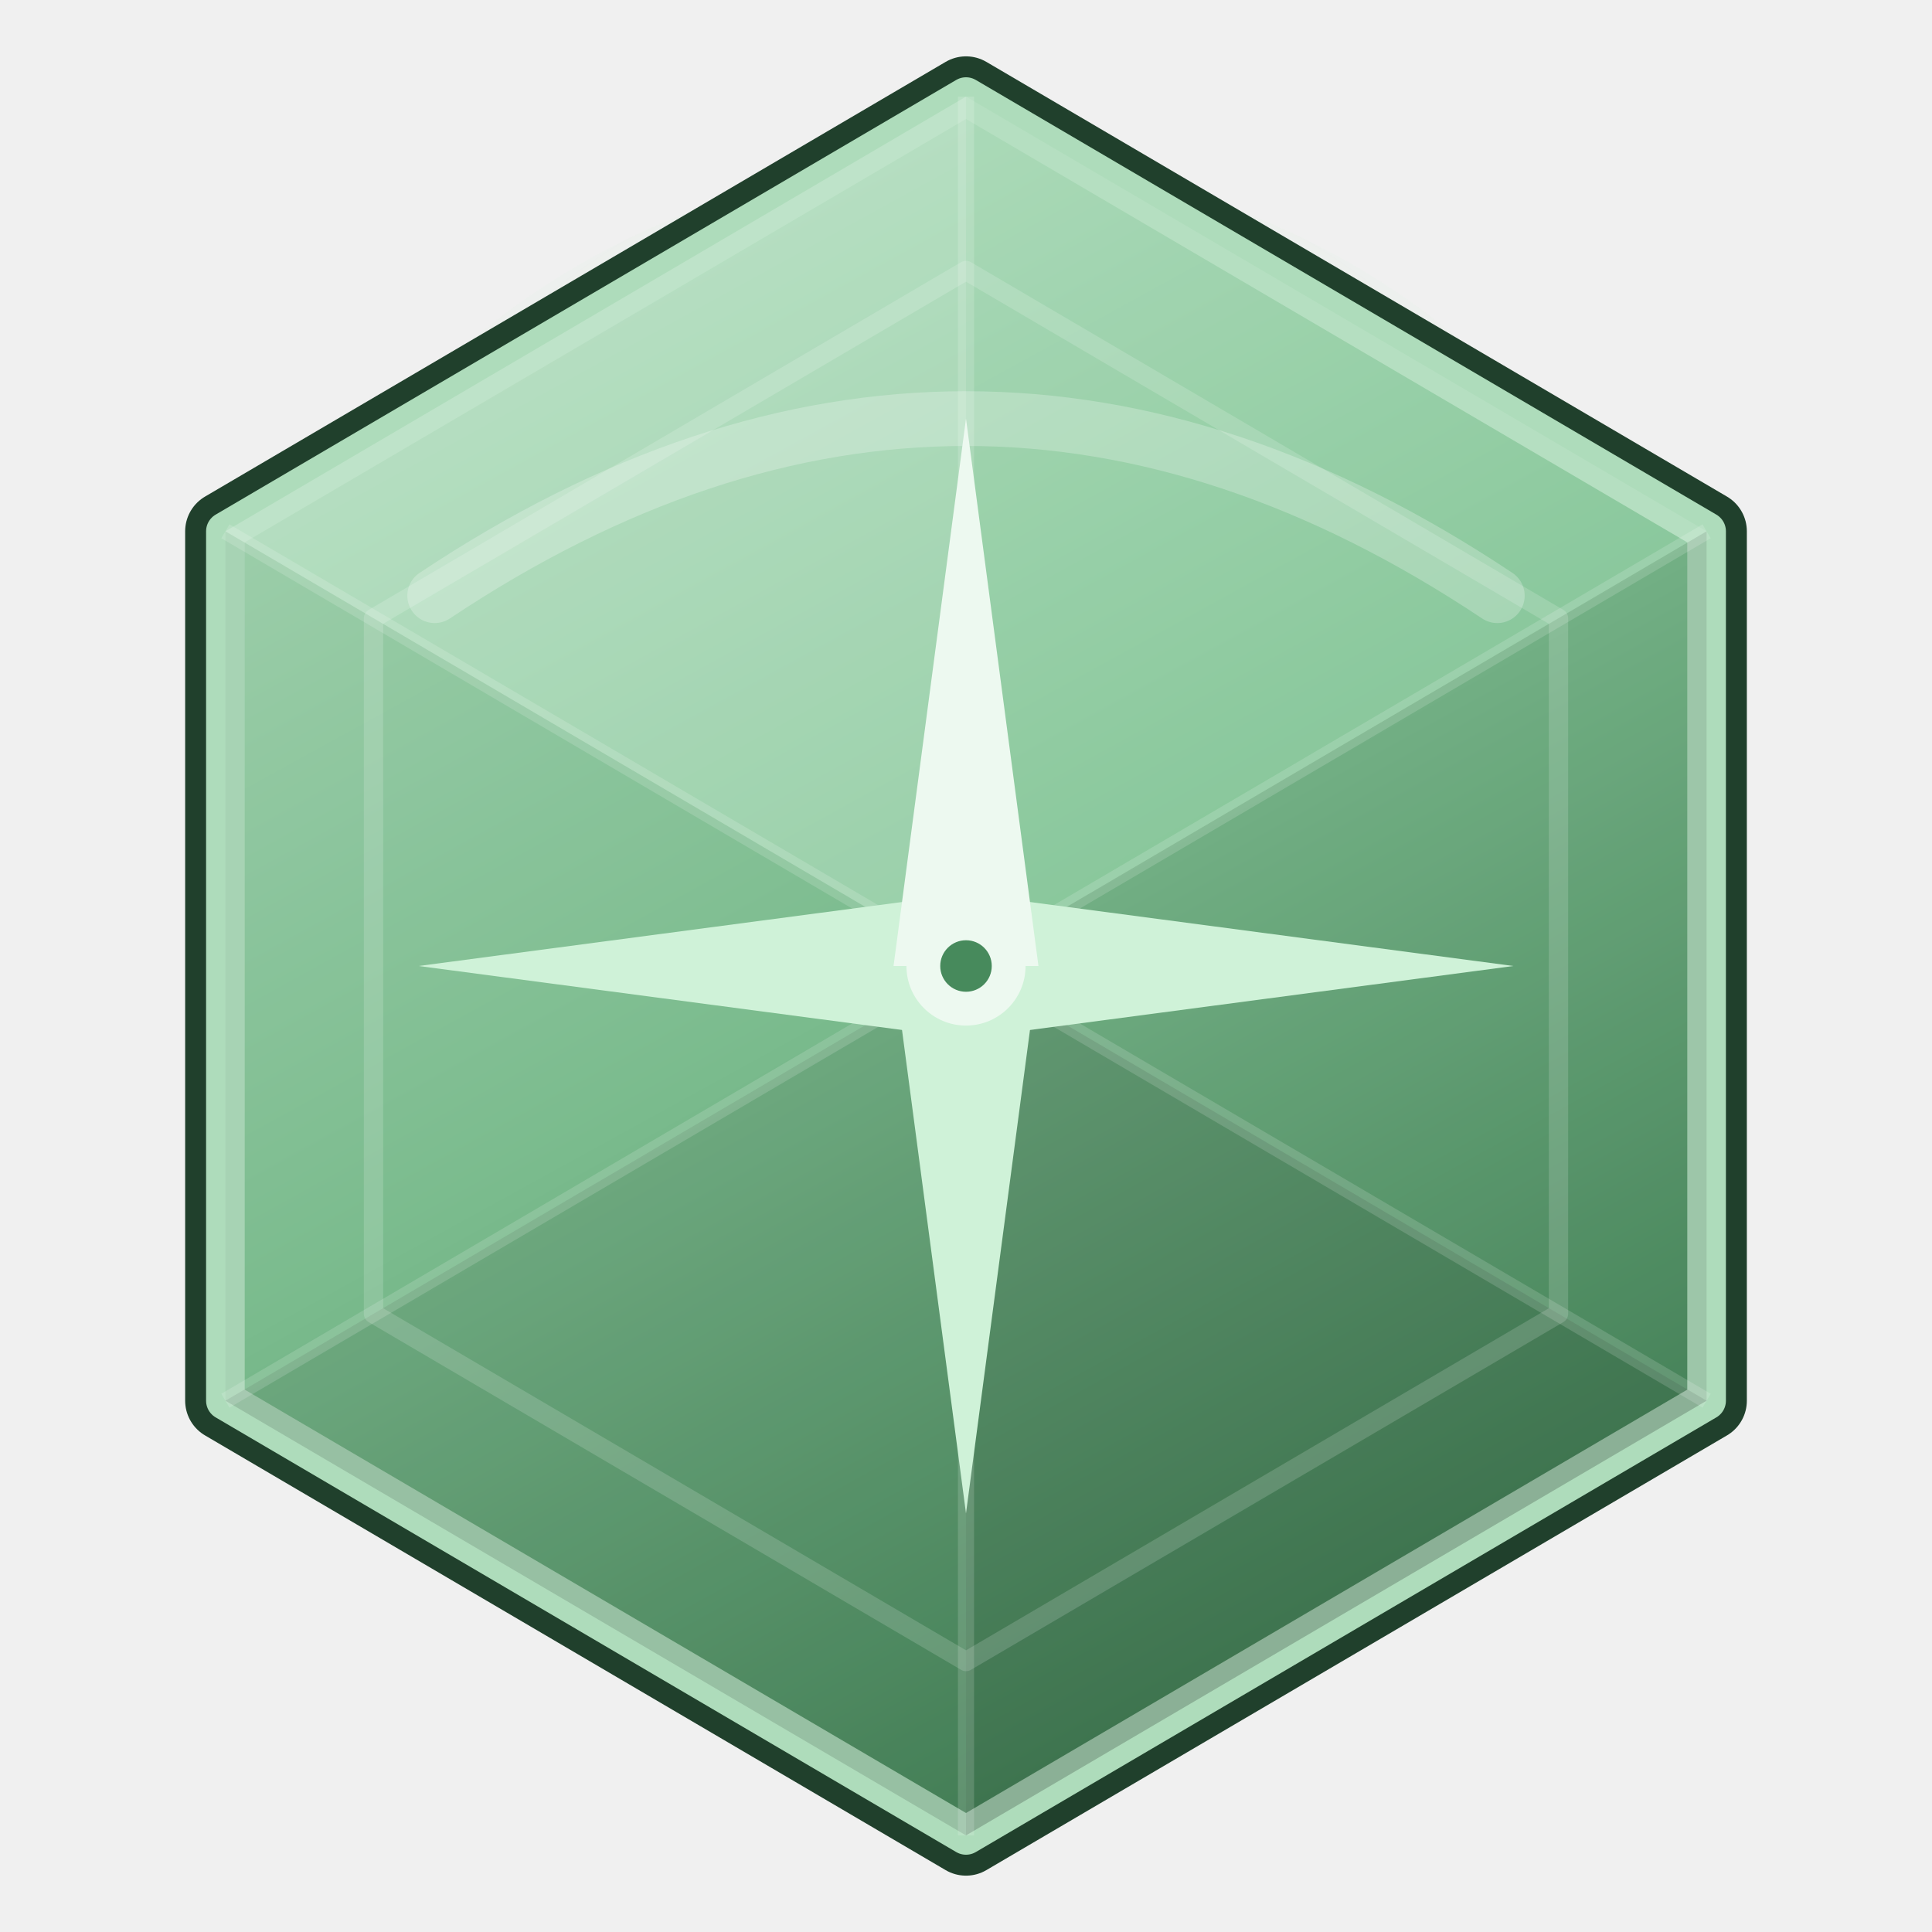
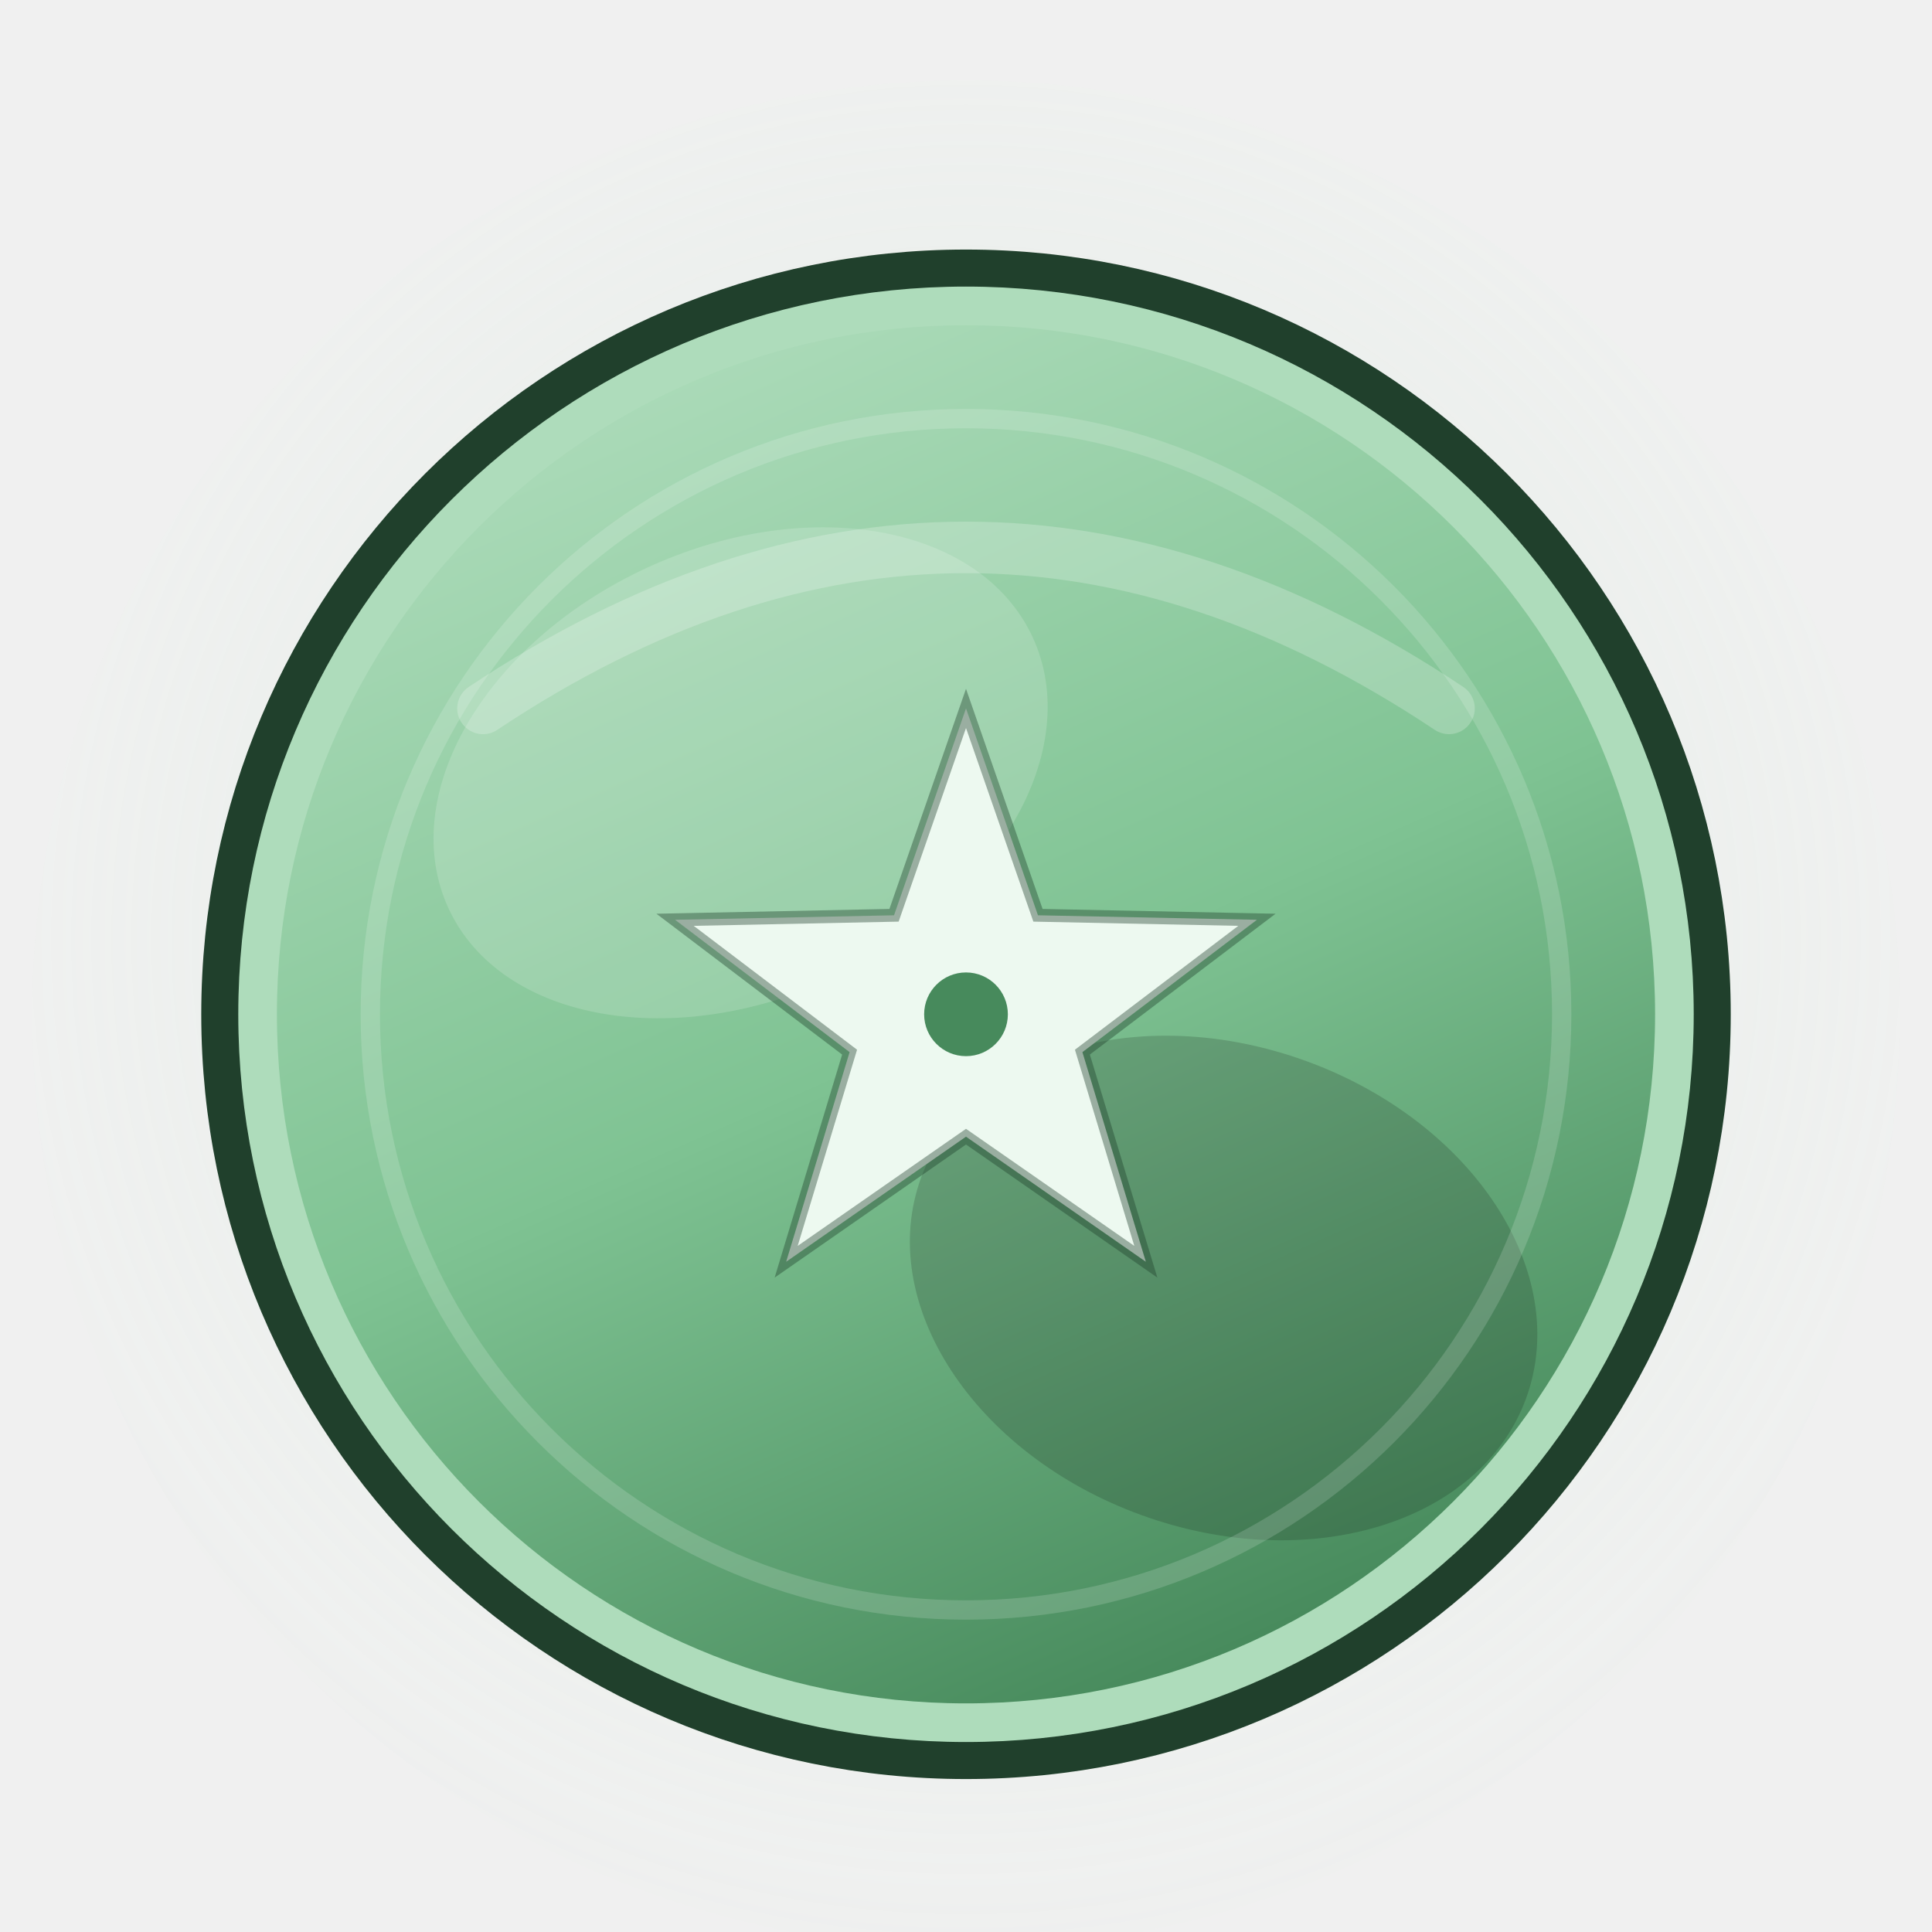
<svg xmlns="http://www.w3.org/2000/svg" viewBox="0 0 120 120">
  <defs>
-     <linearGradient id="g1" x1="0.16" y1="0.02" x2="0.62" y2="1">
+     <linearGradient id="g1" x1="0.18" y1="0.05" x2="0.6" y2="1">
      <stop offset="0" stop-color="#AEDCBB" />
      <stop offset="0.52" stop-color="#7FC393" />
      <stop offset="1" stop-color="#478A5C" />
    </linearGradient>
-     <radialGradient id="gl1" cx="0.5" cy="0.42" r="0.62">
-       <stop offset="0" stop-color="#CFF2D8" stop-opacity="0.28" />
+     <radialGradient id="gl1" cx="0.5" cy="0.46" r="0.6">
+       <stop offset="0" stop-color="#CFF2D8" stop-opacity="0.22" />
      <stop offset="1" stop-color="#CFF2D8" stop-opacity="0" />
    </radialGradient>
-     <path id="lp" d="M60 26 L64.5 60 L55.5 60 Z" />
-     <path id="sp" d="M60 41 L62.6 60 L57.4 60 Z" />
  </defs>
-   <circle cx="60" cy="58" r="48" fill="url(#gl1)" />
-   <path d="M60 6 L106 33 L106 87 L60 114 L14 87 L14 33 Z" fill="none" stroke="#20402C" stroke-width="5" stroke-linejoin="round" />
-   <path d="M60 6 L106 33 L106 87 L60 114 L14 87 L14 33 Z" fill="url(#g1)" stroke="#AEDCBB" stroke-width="2.4" stroke-linejoin="round" />
-   <g stroke="none">
-     <path d="M60 60 L14 33 L60 6 Z" fill="#FFFFFF" fill-opacity="0.20" />
-     <path d="M60 60 L60 6 L106 33 Z" fill="#FFFFFF" fill-opacity="0.09" />
-     <path d="M60 60 L14 87 L14 33 Z" fill="#000000" fill-opacity="0.04" />
-     <path d="M60 60 L106 33 L106 87 Z" fill="#000000" fill-opacity="0.10" />
-     <path d="M60 60 L60 114 L14 87 Z" fill="#000000" fill-opacity="0.13" />
-     <path d="M60 60 L106 87 L60 114 Z" fill="#000000" fill-opacity="0.20" />
-   </g>
-   <g stroke="#FFFFFF" stroke-opacity="0.15" stroke-width="1">
-     <path d="M60 60 L60 6 M60 60 L106 33 M60 60 L106 87 M60 60 L60 114 M60 60 L14 87 M60 60 L14 33" />
-   </g>
-   <path d="M60 16.8 L96.8 38.4 L96.8 81.6 L60 103.2 L23.2 81.6 L23.2 38.4 Z" fill="none" stroke="#FFFFFF" stroke-opacity="0.16" stroke-width="1.2" stroke-linejoin="round" />
-   <path d="M27 37 Q60 15 93 37" fill="none" stroke="#FFFFFF" stroke-opacity="0.24" stroke-width="3.4" stroke-linecap="round" />
-   <g fill="#CFF2D8">
-     <use href="#lp" transform="rotate(90 60 60)" />
-     <use href="#lp" transform="rotate(180 60 60)" />
-     <use href="#lp" transform="rotate(270 60 60)" />
-   </g>
-   <use href="#lp" fill="#EDF9F0" />
-   <circle cx="60" cy="60" r="3.7" fill="#EDF9F0" />
-   <circle cx="60" cy="60" r="1.6" fill="#478A5C" />
+   <circle cx="60" cy="63" r="58" fill="url(#gl1)" />
+   <circle cx="60" cy="63" r="45" fill="none" stroke="#20402C" stroke-width="5" />
+   <circle cx="60" cy="63" r="44" fill="url(#g1)" stroke="#AEDCBB" stroke-width="2.4" />
+   <ellipse cx="46" cy="48" rx="20" ry="14" fill="#FFFFFF" fill-opacity="0.16" transform="rotate(-25 46 48)" />
+   <ellipse cx="76" cy="80" rx="20" ry="15" fill="#000000" fill-opacity="0.16" transform="rotate(20 76 80)" />
+   <circle cx="60" cy="63" r="37" fill="none" stroke="#FFFFFF" stroke-opacity="0.16" stroke-width="1.2" />
+   <path d="M30 44 Q60 24 90 44" fill="none" stroke="#FFFFFF" stroke-opacity="0.22" stroke-width="3.2" stroke-linecap="round" />
+   <path d="M 60.00 44.00 L 64.47 56.85 L 78.07 57.13 L 67.23 65.35 L 71.17 78.37 L 60.00 70.60 L 48.83 78.37 L 52.77 65.35 L 41.93 57.13 L 55.53 56.85 Z" fill="#EDF9F0" stroke="#20402C" stroke-width="0.8" stroke-opacity="0.4" />
+   <circle cx="60" cy="63" r="2.6" fill="#478A5C" />
</svg>
